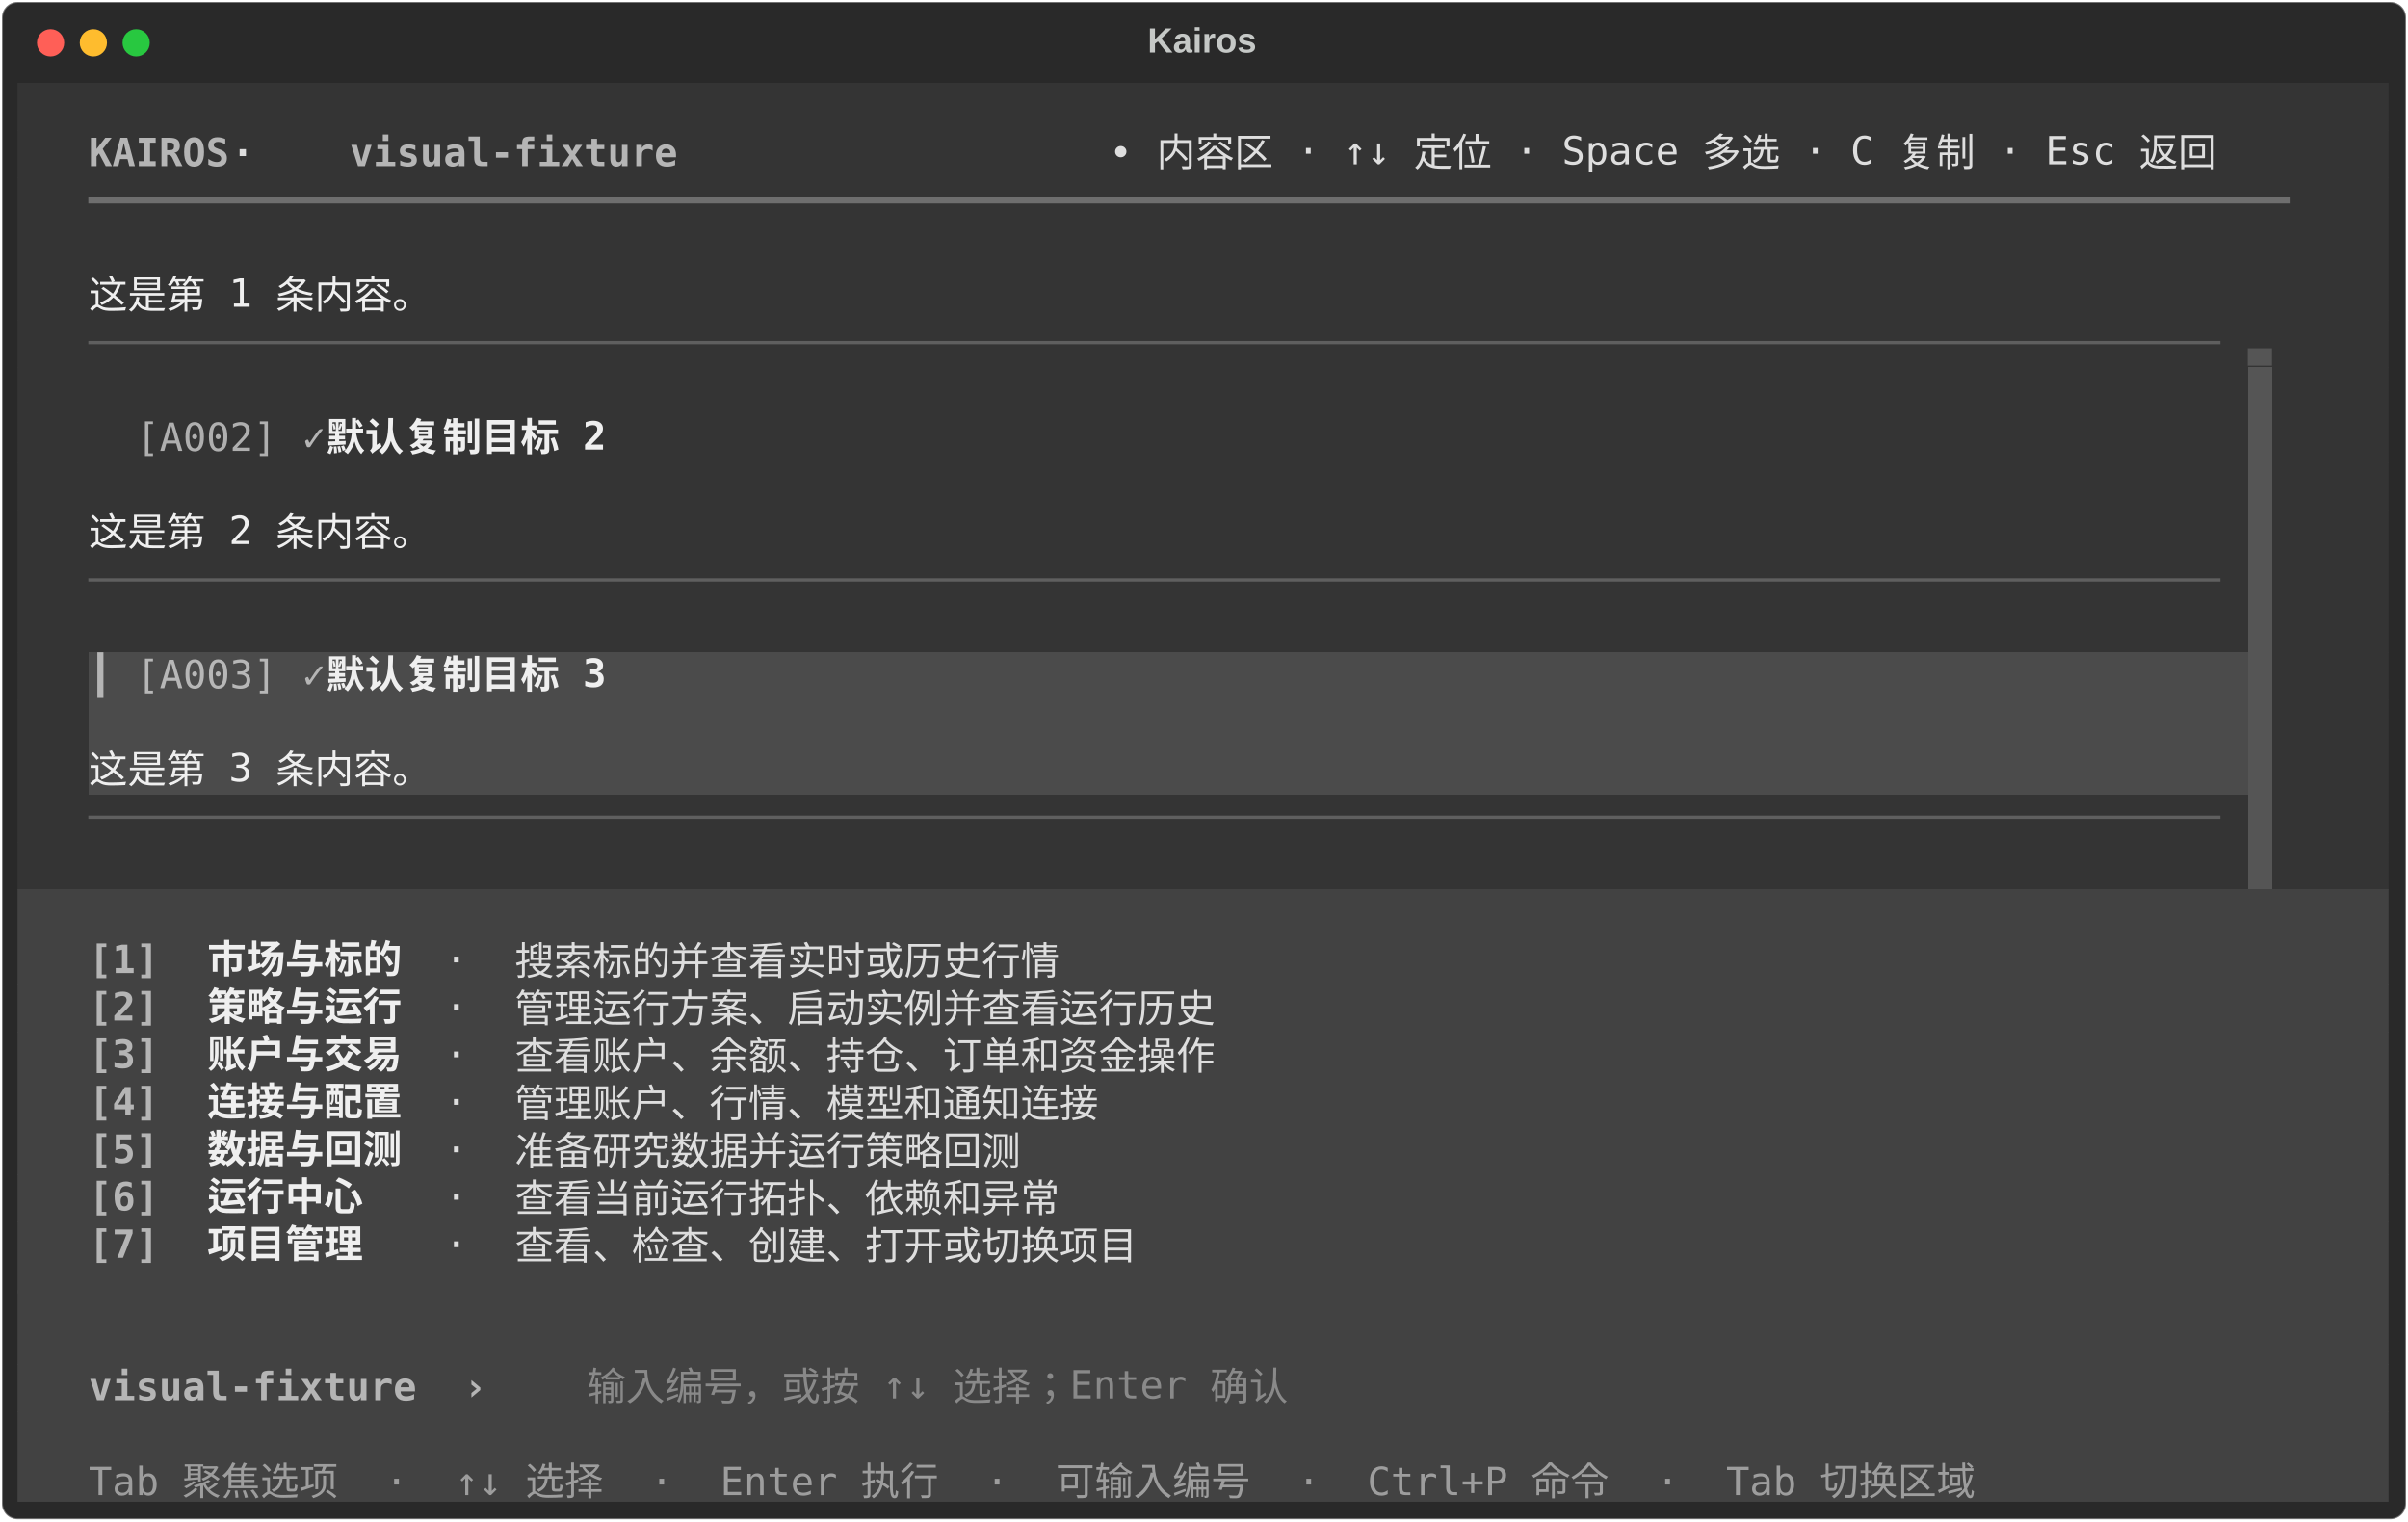
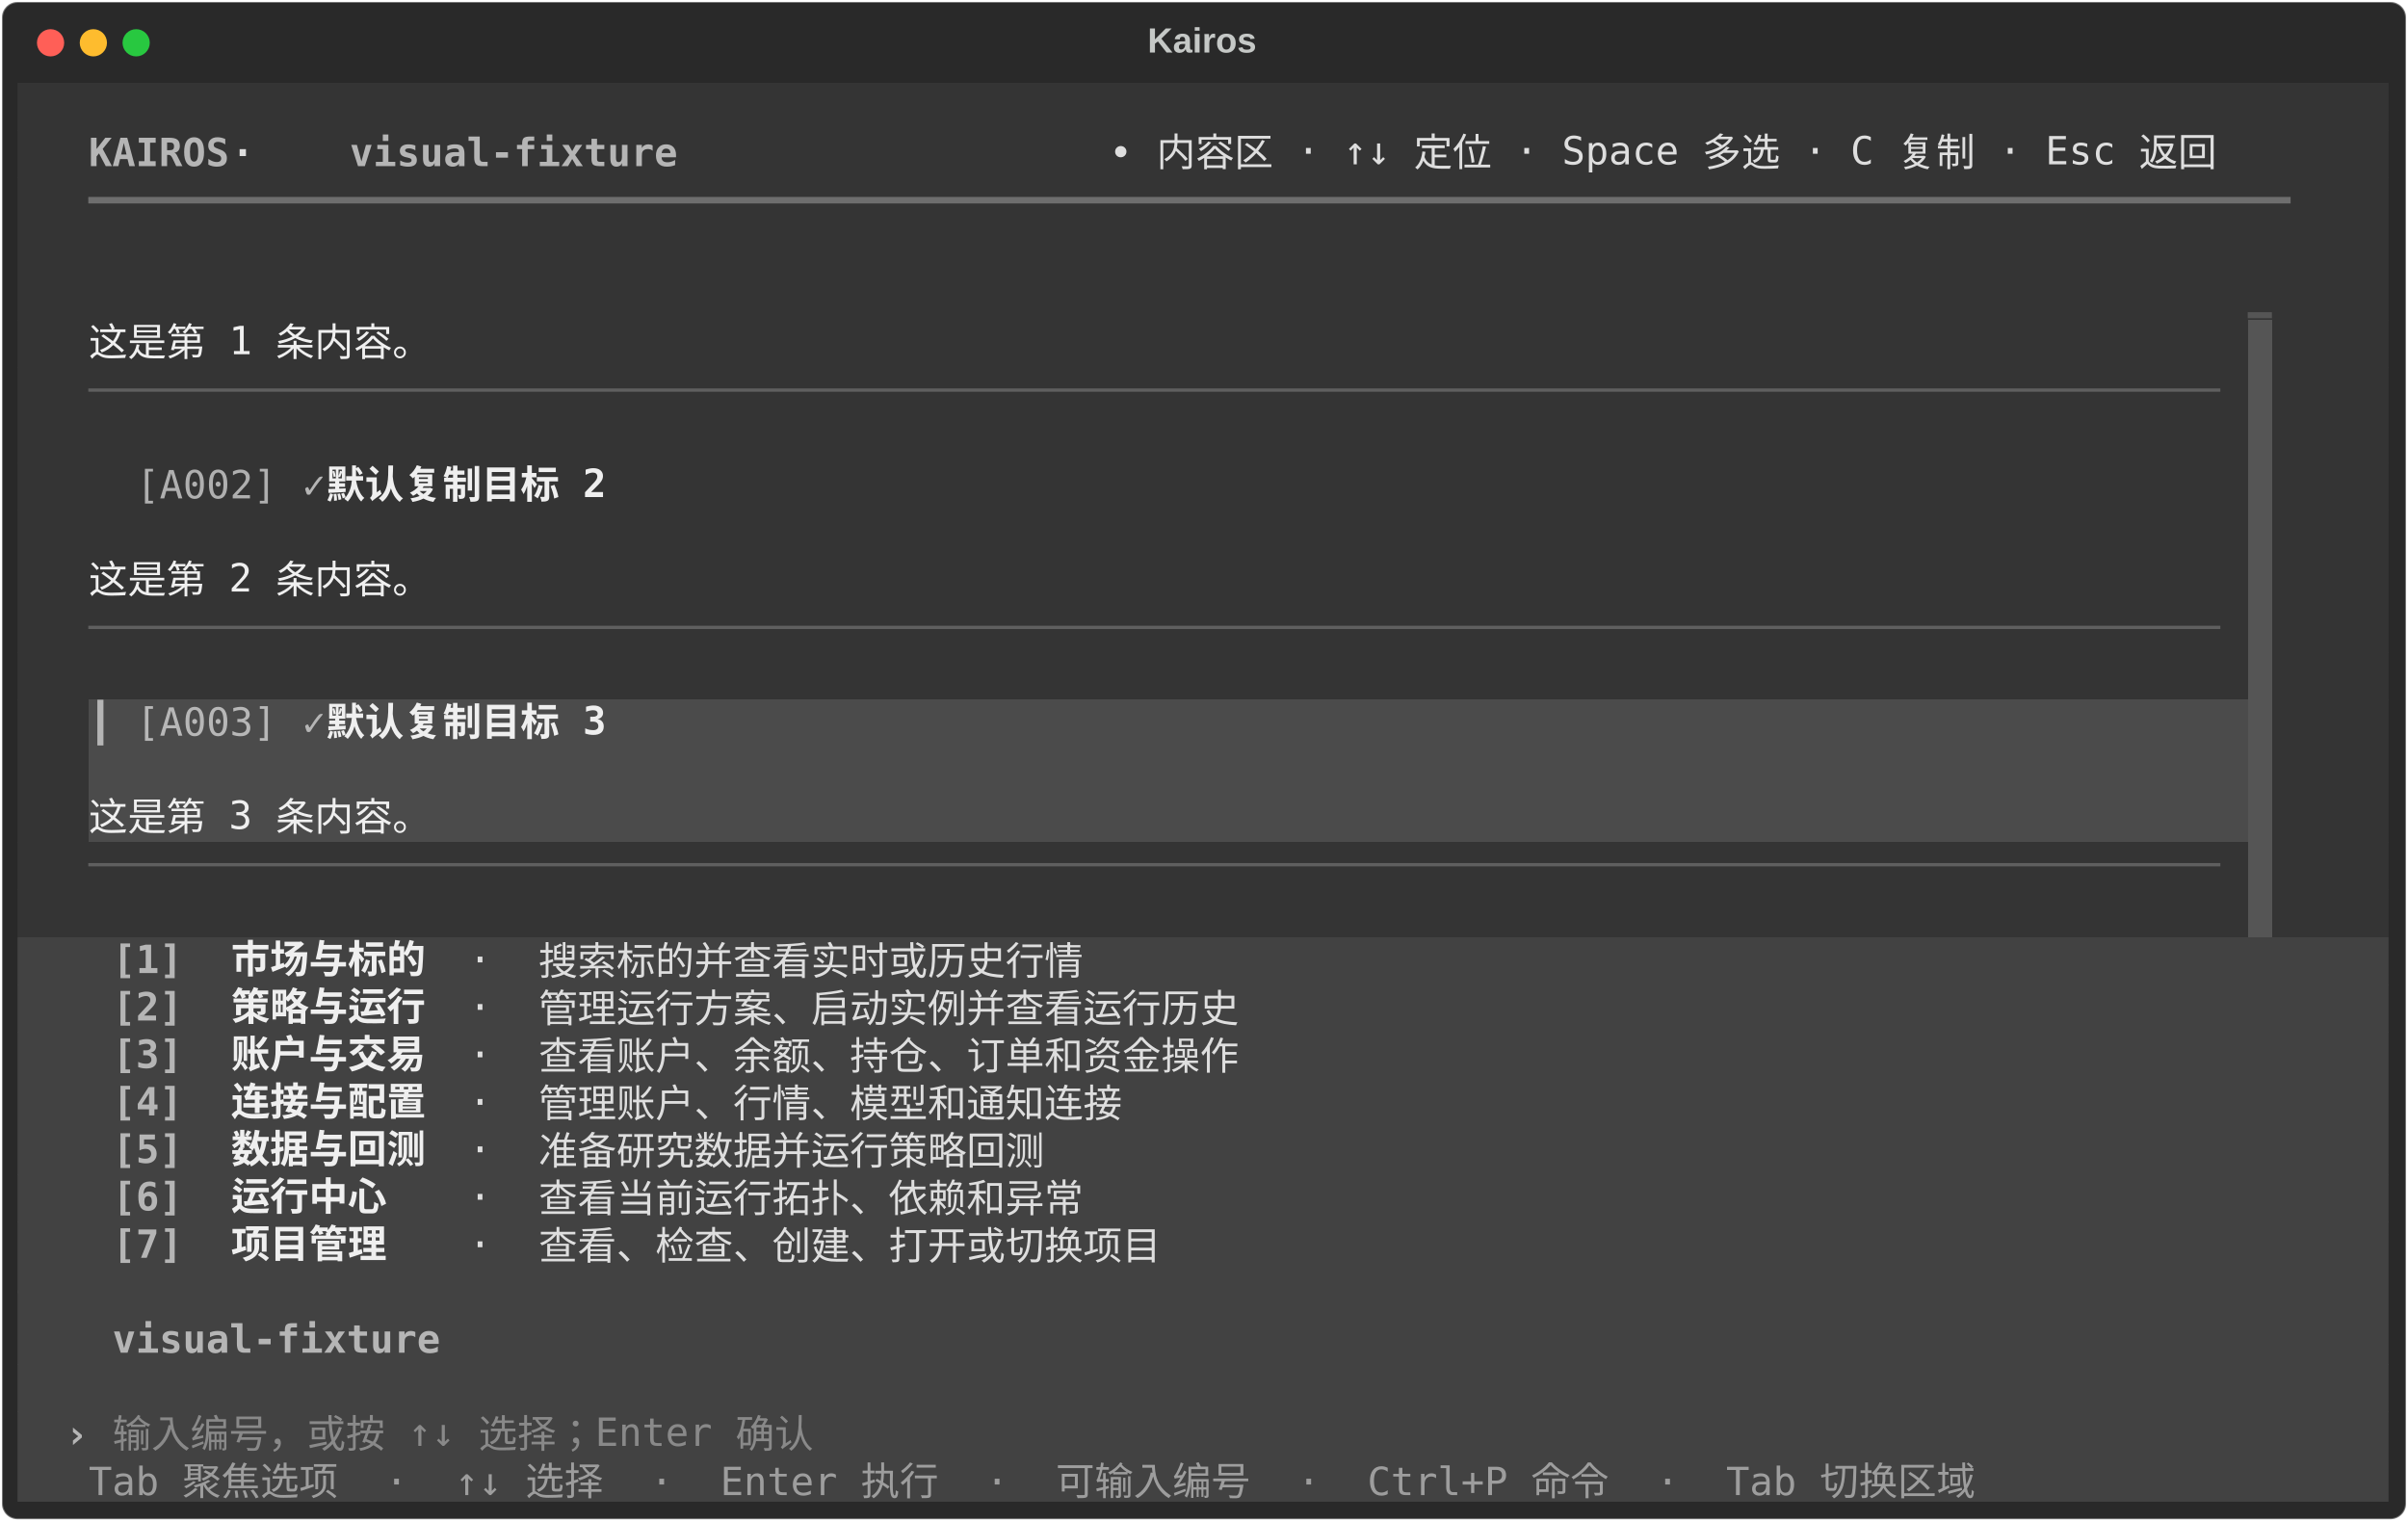
<svg xmlns="http://www.w3.org/2000/svg" class="rich-terminal" viewBox="0 0 1238 782.0">
  <style>

    @font-face {
        font-family: "Fira Code";
        src: local("FiraCode-Regular"),
                url("https://cdnjs.cloudflare.com/ajax/libs/firacode/6.2.0/woff2/FiraCode-Regular.woff2") format("woff2"),
                url("https://cdnjs.cloudflare.com/ajax/libs/firacode/6.2.0/woff/FiraCode-Regular.woff") format("woff");
        font-style: normal;
        font-weight: 400;
    }
    @font-face {
        font-family: "Fira Code";
        src: local("FiraCode-Bold"),
                url("https://cdnjs.cloudflare.com/ajax/libs/firacode/6.2.0/woff2/FiraCode-Bold.woff2") format("woff2"),
                url("https://cdnjs.cloudflare.com/ajax/libs/firacode/6.2.0/woff/FiraCode-Bold.woff") format("woff");
        font-style: bold;
        font-weight: 700;
    }

    .terminal-matrix {
        font-family: Fira Code, monospace;
        font-size: 20px;
        line-height: 24.4px;
        font-variant-east-asian: full-width;
    }

    .terminal-title {
        font-size: 18px;
        font-weight: bold;
        font-family: arial;
    }

    .terminal-r1 { fill: #c5c8c6 }
.terminal-r2 { fill: #b5b5b5;font-weight: bold }
.terminal-r3 { fill: #dedede;font-weight: bold }
.terminal-r4 { fill: #dedede }
.terminal-r5 { fill: #6e6e6e }
.terminal-r6 { fill: #efefef }
- .terminal-r7 { fill: #5f5f5f }
- .terminal-r8 { fill: #555555 }
- .terminal-r9 { fill: #343434 }
+ .terminal-r7 { fill: #555555 }
+ .terminal-r8 { fill: #343434 }
+ .terminal-r9 { fill: #5f5f5f }
.terminal-r10 { fill: #b5b5b5 }
.terminal-r11 { fill: #afafaf }
.terminal-r12 { fill: #efefef;font-weight: bold }
.terminal-r13 { fill: #b7b7b7 }
.terminal-r14 { fill: #424242 }
.terminal-r15 { fill: #898989 }
.terminal-r16 { fill: #9d9d9d }
    </style>
  <defs>
    <clipPath id="terminal-clip-terminal">
      <rect x="0" y="0" width="1219.0" height="731.0" />
    </clipPath>
    <clipPath id="terminal-line-0">
      <rect x="0" y="1.5" width="1220" height="24.65" />
    </clipPath>
    <clipPath id="terminal-line-1">
      <rect x="0" y="25.9" width="1220" height="24.65" />
    </clipPath>
    <clipPath id="terminal-line-2">
      <rect x="0" y="50.3" width="1220" height="24.65" />
    </clipPath>
    <clipPath id="terminal-line-3">
      <rect x="0" y="74.7" width="1220" height="24.65" />
    </clipPath>
    <clipPath id="terminal-line-4">
      <rect x="0" y="99.1" width="1220" height="24.65" />
    </clipPath>
    <clipPath id="terminal-line-5">
      <rect x="0" y="123.5" width="1220" height="24.65" />
    </clipPath>
    <clipPath id="terminal-line-6">
      <rect x="0" y="147.9" width="1220" height="24.65" />
    </clipPath>
    <clipPath id="terminal-line-7">
      <rect x="0" y="172.3" width="1220" height="24.65" />
    </clipPath>
    <clipPath id="terminal-line-8">
      <rect x="0" y="196.7" width="1220" height="24.65" />
    </clipPath>
    <clipPath id="terminal-line-9">
      <rect x="0" y="221.1" width="1220" height="24.65" />
    </clipPath>
    <clipPath id="terminal-line-10">
      <rect x="0" y="245.5" width="1220" height="24.65" />
    </clipPath>
    <clipPath id="terminal-line-11">
      <rect x="0" y="269.9" width="1220" height="24.65" />
    </clipPath>
    <clipPath id="terminal-line-12">
      <rect x="0" y="294.3" width="1220" height="24.65" />
    </clipPath>
    <clipPath id="terminal-line-13">
      <rect x="0" y="318.7" width="1220" height="24.65" />
    </clipPath>
    <clipPath id="terminal-line-14">
      <rect x="0" y="343.1" width="1220" height="24.65" />
    </clipPath>
    <clipPath id="terminal-line-15">
      <rect x="0" y="367.5" width="1220" height="24.65" />
    </clipPath>
    <clipPath id="terminal-line-16">
      <rect x="0" y="391.9" width="1220" height="24.65" />
    </clipPath>
    <clipPath id="terminal-line-17">
      <rect x="0" y="416.3" width="1220" height="24.65" />
    </clipPath>
    <clipPath id="terminal-line-18">
      <rect x="0" y="440.7" width="1220" height="24.65" />
    </clipPath>
    <clipPath id="terminal-line-19">
      <rect x="0" y="465.1" width="1220" height="24.65" />
    </clipPath>
    <clipPath id="terminal-line-20">
      <rect x="0" y="489.5" width="1220" height="24.65" />
    </clipPath>
    <clipPath id="terminal-line-21">
      <rect x="0" y="513.9" width="1220" height="24.65" />
    </clipPath>
    <clipPath id="terminal-line-22">
      <rect x="0" y="538.3" width="1220" height="24.65" />
    </clipPath>
    <clipPath id="terminal-line-23">
      <rect x="0" y="562.7" width="1220" height="24.65" />
    </clipPath>
    <clipPath id="terminal-line-24">
      <rect x="0" y="587.1" width="1220" height="24.65" />
    </clipPath>
    <clipPath id="terminal-line-25">
      <rect x="0" y="611.5" width="1220" height="24.65" />
    </clipPath>
    <clipPath id="terminal-line-26">
      <rect x="0" y="635.9" width="1220" height="24.65" />
    </clipPath>
    <clipPath id="terminal-line-27">
      <rect x="0" y="660.3" width="1220" height="24.65" />
    </clipPath>
    <clipPath id="terminal-line-28">
      <rect x="0" y="684.7" width="1220" height="24.65" />
    </clipPath>
  </defs>
  <rect fill="#292929" stroke="rgba(255,255,255,0.35)" stroke-width="1" x="1" y="1" width="1236" height="780" rx="8" />
  <text class="terminal-title" fill="#c5c8c6" text-anchor="middle" x="618" y="27">Kairos</text>
  <g transform="translate(26,22)">
    <circle cx="0" cy="0" r="7" fill="#ff5f57" />
    <circle cx="22" cy="0" r="7" fill="#febc2e" />
    <circle cx="44" cy="0" r="7" fill="#28c840" />
  </g>
  <g transform="translate(9, 41)" clip-path="url(#terminal-clip-terminal)">
    <rect fill="#343434" x="0" y="1.5" width="1220" height="24.65" shape-rendering="crispEdges" />
    <rect fill="#343434" x="0" y="25.9" width="36.6" height="24.65" shape-rendering="crispEdges" />
    <rect fill="#343434" x="36.6" y="25.9" width="73.2" height="24.65" shape-rendering="crispEdges" />
    <rect fill="#343434" x="109.8" y="25.9" width="61" height="24.65" shape-rendering="crispEdges" />
    <rect fill="#343434" x="170.8" y="25.9" width="170.8" height="24.65" shape-rendering="crispEdges" />
    <rect fill="#343434" x="341.6" y="25.9" width="219.6" height="24.65" shape-rendering="crispEdges" />
    <rect fill="#343434" x="561.2" y="25.9" width="12.2" height="24.65" shape-rendering="crispEdges" />
    <rect fill="#343434" x="573.4" y="25.9" width="12.2" height="24.65" shape-rendering="crispEdges" />
    <rect fill="#343434" x="585.6" y="25.9" width="597.8" height="24.65" shape-rendering="crispEdges" />
    <rect fill="#343434" x="1183.4" y="25.9" width="36.6" height="24.65" shape-rendering="crispEdges" />
    <rect fill="#343434" x="0" y="50.3" width="36.6" height="24.65" shape-rendering="crispEdges" />
    <rect fill="#343434" x="36.6" y="50.3" width="1146.8" height="24.65" shape-rendering="crispEdges" />
    <rect fill="#343434" x="1183.4" y="50.3" width="36.6" height="24.65" shape-rendering="crispEdges" />
    <rect fill="#343434" x="0" y="74.7" width="1220" height="24.65" shape-rendering="crispEdges" />
    <rect fill="#343434" x="0" y="99.1" width="36.6" height="24.65" shape-rendering="crispEdges" />
    <rect fill="#343434" x="36.6" y="99.1" width="1110.2" height="24.65" shape-rendering="crispEdges" />
    <rect fill="#343434" x="1146.8" y="99.1" width="12.2" height="24.65" shape-rendering="crispEdges" />
    <rect fill="#343434" x="1159" y="99.1" width="61" height="24.65" shape-rendering="crispEdges" />
    <rect fill="#343434" x="0" y="123.5" width="36.6" height="24.65" shape-rendering="crispEdges" />
    <rect fill="#343434" x="36.6" y="123.5" width="1110.2" height="24.65" shape-rendering="crispEdges" />
-     <rect fill="#343434" x="1146.8" y="123.5" width="12.2" height="24.65" shape-rendering="crispEdges" />
+     <rect fill="#555555" x="1146.8" y="123.5" width="12.2" height="24.65" shape-rendering="crispEdges" />
    <rect fill="#343434" x="1159" y="123.5" width="61" height="24.65" shape-rendering="crispEdges" />
    <rect fill="#343434" x="0" y="147.9" width="36.6" height="24.65" shape-rendering="crispEdges" />
    <rect fill="#343434" x="36.6" y="147.9" width="1110.2" height="24.65" shape-rendering="crispEdges" />
    <rect fill="#555555" x="1146.8" y="147.9" width="12.2" height="24.65" shape-rendering="crispEdges" />
    <rect fill="#343434" x="1159" y="147.9" width="61" height="24.65" shape-rendering="crispEdges" />
    <rect fill="#343434" x="0" y="172.3" width="36.6" height="24.65" shape-rendering="crispEdges" />
-     <rect fill="#343434" x="36.6" y="172.3" width="12.2" height="24.65" shape-rendering="crispEdges" />
-     <rect fill="#343434" x="48.8" y="172.3" width="12.2" height="24.65" shape-rendering="crispEdges" />
-     <rect fill="#343434" x="61" y="172.3" width="85.4" height="24.65" shape-rendering="crispEdges" />
-     <rect fill="#343434" x="146.4" y="172.3" width="12.2" height="24.65" shape-rendering="crispEdges" />
-     <rect fill="#343434" x="158.6" y="172.3" width="183" height="24.65" shape-rendering="crispEdges" />
-     <rect fill="#343434" x="341.6" y="172.3" width="805.2" height="24.65" shape-rendering="crispEdges" />
+     <rect fill="#343434" x="36.6" y="172.3" width="1110.2" height="24.65" shape-rendering="crispEdges" />
    <rect fill="#555555" x="1146.8" y="172.3" width="12.2" height="24.65" shape-rendering="crispEdges" />
    <rect fill="#343434" x="1159" y="172.3" width="61" height="24.65" shape-rendering="crispEdges" />
    <rect fill="#343434" x="0" y="196.7" width="36.6" height="24.65" shape-rendering="crispEdges" />
-     <rect fill="#343434" x="36.6" y="196.7" width="1110.2" height="24.65" shape-rendering="crispEdges" />
+     <rect fill="#343434" x="36.6" y="196.7" width="12.2" height="24.65" shape-rendering="crispEdges" />
+     <rect fill="#343434" x="48.8" y="196.7" width="12.2" height="24.65" shape-rendering="crispEdges" />
+     <rect fill="#343434" x="61" y="196.7" width="85.4" height="24.65" shape-rendering="crispEdges" />
+     <rect fill="#343434" x="146.4" y="196.7" width="12.2" height="24.65" shape-rendering="crispEdges" />
+     <rect fill="#343434" x="158.6" y="196.7" width="183" height="24.65" shape-rendering="crispEdges" />
+     <rect fill="#343434" x="341.6" y="196.7" width="805.2" height="24.65" shape-rendering="crispEdges" />
    <rect fill="#555555" x="1146.8" y="196.7" width="12.2" height="24.65" shape-rendering="crispEdges" />
    <rect fill="#343434" x="1159" y="196.7" width="61" height="24.65" shape-rendering="crispEdges" />
    <rect fill="#343434" x="0" y="221.1" width="36.6" height="24.65" shape-rendering="crispEdges" />
    <rect fill="#343434" x="36.6" y="221.1" width="1110.2" height="24.65" shape-rendering="crispEdges" />
    <rect fill="#555555" x="1146.8" y="221.1" width="12.2" height="24.65" shape-rendering="crispEdges" />
    <rect fill="#343434" x="1159" y="221.1" width="61" height="24.65" shape-rendering="crispEdges" />
    <rect fill="#343434" x="0" y="245.5" width="36.6" height="24.65" shape-rendering="crispEdges" />
    <rect fill="#343434" x="36.6" y="245.5" width="1110.2" height="24.65" shape-rendering="crispEdges" />
    <rect fill="#555555" x="1146.8" y="245.5" width="12.2" height="24.65" shape-rendering="crispEdges" />
    <rect fill="#343434" x="1159" y="245.5" width="61" height="24.65" shape-rendering="crispEdges" />
    <rect fill="#343434" x="0" y="269.9" width="36.6" height="24.65" shape-rendering="crispEdges" />
    <rect fill="#343434" x="36.6" y="269.9" width="1110.2" height="24.65" shape-rendering="crispEdges" />
    <rect fill="#555555" x="1146.8" y="269.9" width="12.2" height="24.65" shape-rendering="crispEdges" />
    <rect fill="#343434" x="1159" y="269.9" width="61" height="24.65" shape-rendering="crispEdges" />
    <rect fill="#343434" x="0" y="294.3" width="36.6" height="24.65" shape-rendering="crispEdges" />
-     <rect fill="#4b4b4b" x="36.6" y="294.3" width="12.2" height="24.65" shape-rendering="crispEdges" />
-     <rect fill="#4b4b4b" x="48.8" y="294.3" width="12.2" height="24.65" shape-rendering="crispEdges" />
-     <rect fill="#4b4b4b" x="61" y="294.3" width="85.4" height="24.65" shape-rendering="crispEdges" />
-     <rect fill="#4b4b4b" x="146.4" y="294.3" width="12.2" height="24.65" shape-rendering="crispEdges" />
-     <rect fill="#4b4b4b" x="158.6" y="294.3" width="183" height="24.65" shape-rendering="crispEdges" />
-     <rect fill="#4b4b4b" x="341.6" y="294.3" width="805.2" height="24.65" shape-rendering="crispEdges" />
+     <rect fill="#343434" x="36.6" y="294.3" width="1110.2" height="24.65" shape-rendering="crispEdges" />
    <rect fill="#555555" x="1146.8" y="294.3" width="12.2" height="24.65" shape-rendering="crispEdges" />
    <rect fill="#343434" x="1159" y="294.3" width="61" height="24.65" shape-rendering="crispEdges" />
    <rect fill="#343434" x="0" y="318.7" width="36.6" height="24.65" shape-rendering="crispEdges" />
-     <rect fill="#4b4b4b" x="36.6" y="318.7" width="1110.2" height="24.65" shape-rendering="crispEdges" />
+     <rect fill="#4b4b4b" x="36.6" y="318.7" width="12.2" height="24.65" shape-rendering="crispEdges" />
+     <rect fill="#4b4b4b" x="48.8" y="318.7" width="12.2" height="24.65" shape-rendering="crispEdges" />
+     <rect fill="#4b4b4b" x="61" y="318.7" width="85.4" height="24.65" shape-rendering="crispEdges" />
+     <rect fill="#4b4b4b" x="146.4" y="318.7" width="12.2" height="24.65" shape-rendering="crispEdges" />
+     <rect fill="#4b4b4b" x="158.6" y="318.7" width="183" height="24.65" shape-rendering="crispEdges" />
+     <rect fill="#4b4b4b" x="341.6" y="318.7" width="805.2" height="24.65" shape-rendering="crispEdges" />
    <rect fill="#555555" x="1146.8" y="318.7" width="12.2" height="24.65" shape-rendering="crispEdges" />
    <rect fill="#343434" x="1159" y="318.7" width="61" height="24.65" shape-rendering="crispEdges" />
    <rect fill="#343434" x="0" y="343.1" width="36.6" height="24.65" shape-rendering="crispEdges" />
    <rect fill="#4b4b4b" x="36.6" y="343.1" width="1110.2" height="24.65" shape-rendering="crispEdges" />
    <rect fill="#555555" x="1146.8" y="343.1" width="12.2" height="24.65" shape-rendering="crispEdges" />
    <rect fill="#343434" x="1159" y="343.1" width="61" height="24.65" shape-rendering="crispEdges" />
    <rect fill="#343434" x="0" y="367.5" width="36.6" height="24.65" shape-rendering="crispEdges" />
-     <rect fill="#343434" x="36.6" y="367.5" width="1110.2" height="24.65" shape-rendering="crispEdges" />
+     <rect fill="#4b4b4b" x="36.6" y="367.5" width="1110.2" height="24.65" shape-rendering="crispEdges" />
    <rect fill="#555555" x="1146.8" y="367.5" width="12.2" height="24.65" shape-rendering="crispEdges" />
    <rect fill="#343434" x="1159" y="367.5" width="61" height="24.65" shape-rendering="crispEdges" />
    <rect fill="#343434" x="0" y="391.9" width="36.6" height="24.65" shape-rendering="crispEdges" />
    <rect fill="#343434" x="36.6" y="391.9" width="1110.2" height="24.65" shape-rendering="crispEdges" />
    <rect fill="#555555" x="1146.8" y="391.9" width="12.2" height="24.65" shape-rendering="crispEdges" />
    <rect fill="#343434" x="1159" y="391.9" width="61" height="24.65" shape-rendering="crispEdges" />
-     <rect fill="#424242" x="0" y="416.3" width="1220" height="24.65" shape-rendering="crispEdges" />
-     <rect fill="#424242" x="0" y="440.7" width="24.4" height="24.65" shape-rendering="crispEdges" />
-     <rect fill="#424242" x="24.4" y="440.7" width="12.2" height="24.65" shape-rendering="crispEdges" />
-     <rect fill="#424242" x="36.6" y="440.7" width="61" height="24.65" shape-rendering="crispEdges" />
-     <rect fill="#424242" x="97.6" y="440.7" width="122" height="24.65" shape-rendering="crispEdges" />
-     <rect fill="#424242" x="219.6" y="440.7" width="402.6" height="24.65" shape-rendering="crispEdges" />
-     <rect fill="#424242" x="622.2" y="440.7" width="573.4" height="24.65" shape-rendering="crispEdges" />
+     <rect fill="#343434" x="0" y="416.3" width="36.6" height="24.65" shape-rendering="crispEdges" />
+     <rect fill="#343434" x="36.6" y="416.3" width="1110.2" height="24.65" shape-rendering="crispEdges" />
+     <rect fill="#555555" x="1146.8" y="416.3" width="12.2" height="24.65" shape-rendering="crispEdges" />
+     <rect fill="#343434" x="1159" y="416.3" width="61" height="24.65" shape-rendering="crispEdges" />
+     <rect fill="#424242" x="0" y="440.7" width="36.6" height="24.65" shape-rendering="crispEdges" />
+     <rect fill="#424242" x="36.6" y="440.7" width="12.2" height="24.65" shape-rendering="crispEdges" />
+     <rect fill="#424242" x="48.8" y="440.7" width="61" height="24.65" shape-rendering="crispEdges" />
+     <rect fill="#424242" x="109.8" y="440.7" width="122" height="24.65" shape-rendering="crispEdges" />
+     <rect fill="#424242" x="231.8" y="440.7" width="402.6" height="24.65" shape-rendering="crispEdges" />
+     <rect fill="#424242" x="634.4" y="440.7" width="561.2" height="24.65" shape-rendering="crispEdges" />
    <rect fill="#424242" x="1195.6" y="440.7" width="24.4" height="24.65" shape-rendering="crispEdges" />
-     <rect fill="#424242" x="0" y="465.1" width="24.4" height="24.65" shape-rendering="crispEdges" />
-     <rect fill="#424242" x="24.4" y="465.1" width="12.2" height="24.65" shape-rendering="crispEdges" />
-     <rect fill="#424242" x="36.6" y="465.1" width="61" height="24.65" shape-rendering="crispEdges" />
-     <rect fill="#424242" x="97.6" y="465.1" width="122" height="24.65" shape-rendering="crispEdges" />
-     <rect fill="#424242" x="219.6" y="465.1" width="500.2" height="24.65" shape-rendering="crispEdges" />
-     <rect fill="#424242" x="719.8" y="465.1" width="475.8" height="24.65" shape-rendering="crispEdges" />
+     <rect fill="#424242" x="0" y="465.1" width="36.6" height="24.65" shape-rendering="crispEdges" />
+     <rect fill="#424242" x="36.6" y="465.1" width="12.2" height="24.65" shape-rendering="crispEdges" />
+     <rect fill="#424242" x="48.8" y="465.1" width="61" height="24.65" shape-rendering="crispEdges" />
+     <rect fill="#424242" x="109.8" y="465.1" width="122" height="24.65" shape-rendering="crispEdges" />
+     <rect fill="#424242" x="231.8" y="465.1" width="500.2" height="24.65" shape-rendering="crispEdges" />
+     <rect fill="#424242" x="732" y="465.1" width="463.6" height="24.65" shape-rendering="crispEdges" />
    <rect fill="#424242" x="1195.6" y="465.1" width="24.4" height="24.65" shape-rendering="crispEdges" />
-     <rect fill="#424242" x="0" y="489.5" width="24.4" height="24.65" shape-rendering="crispEdges" />
-     <rect fill="#424242" x="24.4" y="489.5" width="12.2" height="24.65" shape-rendering="crispEdges" />
-     <rect fill="#424242" x="36.6" y="489.5" width="61" height="24.65" shape-rendering="crispEdges" />
-     <rect fill="#424242" x="97.6" y="489.5" width="122" height="24.65" shape-rendering="crispEdges" />
-     <rect fill="#424242" x="219.6" y="489.5" width="500.2" height="24.65" shape-rendering="crispEdges" />
-     <rect fill="#424242" x="719.8" y="489.5" width="475.8" height="24.65" shape-rendering="crispEdges" />
+     <rect fill="#424242" x="0" y="489.5" width="36.6" height="24.65" shape-rendering="crispEdges" />
+     <rect fill="#424242" x="36.6" y="489.5" width="12.2" height="24.65" shape-rendering="crispEdges" />
+     <rect fill="#424242" x="48.8" y="489.5" width="61" height="24.65" shape-rendering="crispEdges" />
+     <rect fill="#424242" x="109.8" y="489.5" width="122" height="24.65" shape-rendering="crispEdges" />
+     <rect fill="#424242" x="231.8" y="489.5" width="500.2" height="24.65" shape-rendering="crispEdges" />
+     <rect fill="#424242" x="732" y="489.5" width="463.6" height="24.65" shape-rendering="crispEdges" />
    <rect fill="#424242" x="1195.6" y="489.5" width="24.4" height="24.65" shape-rendering="crispEdges" />
-     <rect fill="#424242" x="0" y="513.9" width="24.4" height="24.65" shape-rendering="crispEdges" />
-     <rect fill="#424242" x="24.4" y="513.9" width="12.2" height="24.65" shape-rendering="crispEdges" />
-     <rect fill="#424242" x="36.6" y="513.9" width="61" height="24.65" shape-rendering="crispEdges" />
-     <rect fill="#424242" x="97.6" y="513.9" width="122" height="24.65" shape-rendering="crispEdges" />
-     <rect fill="#424242" x="219.6" y="513.9" width="427" height="24.65" shape-rendering="crispEdges" />
-     <rect fill="#424242" x="646.6" y="513.9" width="549" height="24.65" shape-rendering="crispEdges" />
+     <rect fill="#424242" x="0" y="513.9" width="36.6" height="24.65" shape-rendering="crispEdges" />
+     <rect fill="#424242" x="36.6" y="513.9" width="12.2" height="24.65" shape-rendering="crispEdges" />
+     <rect fill="#424242" x="48.8" y="513.9" width="61" height="24.65" shape-rendering="crispEdges" />
+     <rect fill="#424242" x="109.8" y="513.9" width="122" height="24.65" shape-rendering="crispEdges" />
+     <rect fill="#424242" x="231.8" y="513.9" width="427" height="24.65" shape-rendering="crispEdges" />
+     <rect fill="#424242" x="658.8" y="513.9" width="536.8" height="24.65" shape-rendering="crispEdges" />
    <rect fill="#424242" x="1195.6" y="513.9" width="24.4" height="24.65" shape-rendering="crispEdges" />
-     <rect fill="#424242" x="0" y="538.3" width="24.4" height="24.65" shape-rendering="crispEdges" />
-     <rect fill="#424242" x="24.4" y="538.3" width="12.2" height="24.65" shape-rendering="crispEdges" />
-     <rect fill="#424242" x="36.6" y="538.3" width="61" height="24.65" shape-rendering="crispEdges" />
-     <rect fill="#424242" x="97.6" y="538.3" width="122" height="24.65" shape-rendering="crispEdges" />
-     <rect fill="#424242" x="219.6" y="538.3" width="378.2" height="24.65" shape-rendering="crispEdges" />
-     <rect fill="#424242" x="597.8" y="538.3" width="597.8" height="24.65" shape-rendering="crispEdges" />
+     <rect fill="#424242" x="0" y="538.3" width="36.6" height="24.65" shape-rendering="crispEdges" />
+     <rect fill="#424242" x="36.6" y="538.3" width="12.2" height="24.65" shape-rendering="crispEdges" />
+     <rect fill="#424242" x="48.8" y="538.3" width="61" height="24.65" shape-rendering="crispEdges" />
+     <rect fill="#424242" x="109.8" y="538.3" width="122" height="24.65" shape-rendering="crispEdges" />
+     <rect fill="#424242" x="231.8" y="538.3" width="378.2" height="24.65" shape-rendering="crispEdges" />
+     <rect fill="#424242" x="610" y="538.3" width="585.6" height="24.65" shape-rendering="crispEdges" />
    <rect fill="#424242" x="1195.6" y="538.3" width="24.4" height="24.65" shape-rendering="crispEdges" />
-     <rect fill="#424242" x="0" y="562.7" width="24.4" height="24.65" shape-rendering="crispEdges" />
-     <rect fill="#424242" x="24.4" y="562.7" width="12.2" height="24.65" shape-rendering="crispEdges" />
-     <rect fill="#424242" x="36.6" y="562.7" width="61" height="24.65" shape-rendering="crispEdges" />
-     <rect fill="#424242" x="97.6" y="562.7" width="97.6" height="24.65" shape-rendering="crispEdges" />
-     <rect fill="#424242" x="195.2" y="562.7" width="24.4" height="24.65" shape-rendering="crispEdges" />
-     <rect fill="#424242" x="219.6" y="562.7" width="402.6" height="24.65" shape-rendering="crispEdges" />
-     <rect fill="#424242" x="622.2" y="562.7" width="573.4" height="24.65" shape-rendering="crispEdges" />
+     <rect fill="#424242" x="0" y="562.7" width="36.6" height="24.65" shape-rendering="crispEdges" />
+     <rect fill="#424242" x="36.6" y="562.7" width="12.2" height="24.65" shape-rendering="crispEdges" />
+     <rect fill="#424242" x="48.8" y="562.7" width="61" height="24.65" shape-rendering="crispEdges" />
+     <rect fill="#424242" x="109.8" y="562.7" width="97.6" height="24.65" shape-rendering="crispEdges" />
+     <rect fill="#424242" x="207.4" y="562.7" width="24.4" height="24.65" shape-rendering="crispEdges" />
+     <rect fill="#424242" x="231.8" y="562.7" width="402.6" height="24.65" shape-rendering="crispEdges" />
+     <rect fill="#424242" x="634.4" y="562.7" width="561.2" height="24.65" shape-rendering="crispEdges" />
    <rect fill="#424242" x="1195.6" y="562.7" width="24.4" height="24.65" shape-rendering="crispEdges" />
-     <rect fill="#424242" x="0" y="587.1" width="24.4" height="24.65" shape-rendering="crispEdges" />
-     <rect fill="#424242" x="24.4" y="587.1" width="12.2" height="24.65" shape-rendering="crispEdges" />
-     <rect fill="#424242" x="36.6" y="587.1" width="61" height="24.65" shape-rendering="crispEdges" />
-     <rect fill="#424242" x="97.6" y="587.1" width="97.6" height="24.65" shape-rendering="crispEdges" />
-     <rect fill="#424242" x="195.2" y="587.1" width="24.4" height="24.65" shape-rendering="crispEdges" />
-     <rect fill="#424242" x="219.6" y="587.1" width="451.4" height="24.65" shape-rendering="crispEdges" />
-     <rect fill="#424242" x="671" y="587.1" width="524.6" height="24.65" shape-rendering="crispEdges" />
+     <rect fill="#424242" x="0" y="587.1" width="36.6" height="24.65" shape-rendering="crispEdges" />
+     <rect fill="#424242" x="36.6" y="587.1" width="12.2" height="24.65" shape-rendering="crispEdges" />
+     <rect fill="#424242" x="48.8" y="587.1" width="61" height="24.65" shape-rendering="crispEdges" />
+     <rect fill="#424242" x="109.8" y="587.1" width="97.6" height="24.65" shape-rendering="crispEdges" />
+     <rect fill="#424242" x="207.4" y="587.1" width="24.4" height="24.65" shape-rendering="crispEdges" />
+     <rect fill="#424242" x="231.8" y="587.1" width="451.4" height="24.65" shape-rendering="crispEdges" />
+     <rect fill="#424242" x="683.2" y="587.1" width="512.4" height="24.65" shape-rendering="crispEdges" />
    <rect fill="#424242" x="1195.6" y="587.1" width="24.4" height="24.65" shape-rendering="crispEdges" />
    <rect fill="#424242" x="0" y="611.5" width="1220" height="24.65" shape-rendering="crispEdges" />
-     <rect fill="#424242" x="0" y="635.9" width="36.6" height="24.65" shape-rendering="crispEdges" />
-     <rect fill="#424242" x="36.6" y="635.9" width="207.4" height="24.65" shape-rendering="crispEdges" />
-     <rect fill="#424242" x="244" y="635.9" width="976" height="24.65" shape-rendering="crispEdges" />
-     <rect fill="#424242" x="0" y="660.3" width="36.6" height="24.65" shape-rendering="crispEdges" />
-     <rect fill="#424242" x="36.6" y="660.3" width="207.4" height="24.65" shape-rendering="crispEdges" />
-     <rect fill="#424242" x="244" y="660.3" width="48.8" height="24.65" shape-rendering="crispEdges" />
-     <rect fill="#424242" x="292.8" y="660.3" width="414.8" height="24.65" shape-rendering="crispEdges" />
-     <rect fill="#424242" x="707.6" y="660.3" width="475.8" height="24.65" shape-rendering="crispEdges" />
-     <rect fill="#424242" x="1183.4" y="660.3" width="36.6" height="24.65" shape-rendering="crispEdges" />
-     <rect fill="#424242" x="0" y="684.7" width="36.6" height="24.65" shape-rendering="crispEdges" />
-     <rect fill="#424242" x="36.6" y="684.7" width="207.4" height="24.65" shape-rendering="crispEdges" />
-     <rect fill="#424242" x="244" y="684.7" width="976" height="24.65" shape-rendering="crispEdges" />
+     <rect fill="#424242" x="0" y="635.9" width="24.4" height="24.65" shape-rendering="crispEdges" />
+     <rect fill="#424242" x="24.4" y="635.9" width="0" height="24.65" shape-rendering="crispEdges" />
+     <rect fill="#424242" x="24.4" y="635.9" width="24.4" height="24.65" shape-rendering="crispEdges" />
+     <rect fill="#424242" x="48.8" y="635.9" width="170.8" height="24.65" shape-rendering="crispEdges" />
+     <rect fill="#424242" x="219.6" y="635.9" width="1000.4" height="24.65" shape-rendering="crispEdges" />
+     <rect fill="#424242" x="0" y="660.3" width="1220" height="24.65" shape-rendering="crispEdges" />
+     <rect fill="#424242" x="0" y="684.7" width="24.4" height="24.65" shape-rendering="crispEdges" />
+     <rect fill="#424242" x="24.4" y="684.7" width="12.2" height="24.65" shape-rendering="crispEdges" />
+     <rect fill="#424242" x="36.6" y="684.7" width="12.2" height="24.65" shape-rendering="crispEdges" />
+     <rect fill="#424242" x="48.8" y="684.7" width="414.8" height="24.65" shape-rendering="crispEdges" />
+     <rect fill="#424242" x="463.6" y="684.7" width="719.8" height="24.65" shape-rendering="crispEdges" />
+     <rect fill="#424242" x="1183.4" y="684.7" width="36.6" height="24.65" shape-rendering="crispEdges" />
    <rect fill="#424242" x="0" y="709.1" width="36.6" height="24.65" shape-rendering="crispEdges" />
    <rect fill="#424242" x="36.6" y="709.1" width="1061.4" height="24.65" shape-rendering="crispEdges" />
    <rect fill="#424242" x="1098" y="709.1" width="122" height="24.65" shape-rendering="crispEdges" />
    <g class="terminal-matrix">
      <text class="terminal-r1" x="1220" y="20" textLength="12.2" clip-path="url(#terminal-line-0)">
</text>
      <text class="terminal-r2" x="36.6" y="44.4" textLength="73.2" clip-path="url(#terminal-line-1)">KAIROS</text>
      <text class="terminal-r3" x="109.8" y="44.4" textLength="61" clip-path="url(#terminal-line-1)">  ·  </text>
      <text class="terminal-r2" x="170.8" y="44.4" textLength="170.8" clip-path="url(#terminal-line-1)">visual-fixture</text>
      <text class="terminal-r4" x="561.2" y="44.4" textLength="12.2" clip-path="url(#terminal-line-1)">•</text>
      <text class="terminal-r4" x="585.6" y="44.4" textLength="463.6" clip-path="url(#terminal-line-1)">内容区 · ↑↓ 定位 · Space 多选 · C 复制 · Esc 返回</text>
      <text class="terminal-r1" x="1220" y="44.4" textLength="12.2" clip-path="url(#terminal-line-1)">
</text>
      <text class="terminal-r5" x="36.6" y="68.8" textLength="1146.8" clip-path="url(#terminal-line-2)">━━━━━━━━━━━━━━━━━━━━━━━━━━━━━━━━━━━━━━━━━━━━━━━━━━━━━━━━━━━━━━━━━━━━━━━━━━━━━━━━━━━━━━━━━━━━━━</text>
      <text class="terminal-r1" x="1220" y="68.8" textLength="12.2" clip-path="url(#terminal-line-2)">
</text>
      <text class="terminal-r1" x="1220" y="93.2" textLength="12.2" clip-path="url(#terminal-line-3)">
</text>
-       <text class="terminal-r6" x="36.6" y="117.6" textLength="1024.8" clip-path="url(#terminal-line-4)">  这是第 1 条内容。                                                                        </text>
+       <text class="terminal-r7" x="1146.8" y="117.6" textLength="12.2" clip-path="url(#terminal-line-4)">▁</text>
      <text class="terminal-r1" x="1220" y="117.6" textLength="12.2" clip-path="url(#terminal-line-4)">
</text>
-       <text class="terminal-r7" x="36.6" y="142" textLength="1110.2" clip-path="url(#terminal-line-5)">───────────────────────────────────────────────────────────────────────────────────────────</text>
-       <text class="terminal-r8" x="1146.8" y="142" textLength="12.2" clip-path="url(#terminal-line-5)">▃</text>
+       <text class="terminal-r6" x="36.6" y="142" textLength="1024.8" clip-path="url(#terminal-line-5)">  这是第 1 条内容。                                                                        </text>
      <text class="terminal-r1" x="1220" y="142" textLength="12.2" clip-path="url(#terminal-line-5)">
</text>
+       <text class="terminal-r9" x="36.6" y="166.4" textLength="1110.2" clip-path="url(#terminal-line-6)">───────────────────────────────────────────────────────────────────────────────────────────</text>
      <text class="terminal-r1" x="1220" y="166.4" textLength="12.2" clip-path="url(#terminal-line-6)">
</text>
-       <text class="terminal-r11" x="61" y="190.8" textLength="85.4" clip-path="url(#terminal-line-7)">[A002] </text>
-       <text class="terminal-r2" x="146.4" y="190.8" textLength="12.2" clip-path="url(#terminal-line-7)">✓</text>
-       <text class="terminal-r12" x="158.6" y="190.8" textLength="109.8" clip-path="url(#terminal-line-7)"> 默认复制目标 2</text>
      <text class="terminal-r1" x="1220" y="190.8" textLength="12.2" clip-path="url(#terminal-line-7)">
</text>
+       <text class="terminal-r11" x="61" y="215.2" textLength="85.4" clip-path="url(#terminal-line-8)">[A002] </text>
+       <text class="terminal-r2" x="146.4" y="215.2" textLength="12.2" clip-path="url(#terminal-line-8)">✓</text>
+       <text class="terminal-r12" x="158.6" y="215.2" textLength="109.8" clip-path="url(#terminal-line-8)"> 默认复制目标 2</text>
      <text class="terminal-r1" x="1220" y="215.2" textLength="12.2" clip-path="url(#terminal-line-8)">
</text>
-       <text class="terminal-r6" x="36.6" y="239.6" textLength="1024.8" clip-path="url(#terminal-line-9)">  这是第 2 条内容。                                                                        </text>
      <text class="terminal-r1" x="1220" y="239.6" textLength="12.2" clip-path="url(#terminal-line-9)">
</text>
-       <text class="terminal-r7" x="36.6" y="264" textLength="1110.2" clip-path="url(#terminal-line-10)">───────────────────────────────────────────────────────────────────────────────────────────</text>
+       <text class="terminal-r6" x="36.6" y="264" textLength="1024.8" clip-path="url(#terminal-line-10)">  这是第 2 条内容。                                                                        </text>
      <text class="terminal-r1" x="1220" y="264" textLength="12.2" clip-path="url(#terminal-line-10)">
</text>
+       <text class="terminal-r9" x="36.6" y="288.4" textLength="1110.2" clip-path="url(#terminal-line-11)">───────────────────────────────────────────────────────────────────────────────────────────</text>
      <text class="terminal-r1" x="1220" y="288.4" textLength="12.2" clip-path="url(#terminal-line-11)">
</text>
-       <text class="terminal-r10" x="36.6" y="312.8" textLength="12.2" clip-path="url(#terminal-line-12)">┃</text>
-       <text class="terminal-r13" x="61" y="312.8" textLength="85.4" clip-path="url(#terminal-line-12)">[A003] </text>
-       <text class="terminal-r2" x="146.4" y="312.8" textLength="12.2" clip-path="url(#terminal-line-12)">✓</text>
-       <text class="terminal-r12" x="158.6" y="312.8" textLength="109.8" clip-path="url(#terminal-line-12)"> 默认复制目标 3</text>
      <text class="terminal-r1" x="1220" y="312.8" textLength="12.2" clip-path="url(#terminal-line-12)">
</text>
+       <text class="terminal-r10" x="36.6" y="337.2" textLength="12.2" clip-path="url(#terminal-line-13)">┃</text>
+       <text class="terminal-r13" x="61" y="337.2" textLength="85.4" clip-path="url(#terminal-line-13)">[A003] </text>
+       <text class="terminal-r2" x="146.4" y="337.2" textLength="12.2" clip-path="url(#terminal-line-13)">✓</text>
+       <text class="terminal-r12" x="158.6" y="337.2" textLength="109.8" clip-path="url(#terminal-line-13)"> 默认复制目标 3</text>
      <text class="terminal-r1" x="1220" y="337.2" textLength="12.2" clip-path="url(#terminal-line-13)">
</text>
-       <text class="terminal-r6" x="36.6" y="361.6" textLength="1024.8" clip-path="url(#terminal-line-14)">  这是第 3 条内容。                                                                        </text>
      <text class="terminal-r1" x="1220" y="361.6" textLength="12.2" clip-path="url(#terminal-line-14)">
</text>
-       <text class="terminal-r7" x="36.6" y="386" textLength="1110.2" clip-path="url(#terminal-line-15)">───────────────────────────────────────────────────────────────────────────────────────────</text>
+       <text class="terminal-r6" x="36.6" y="386" textLength="1024.8" clip-path="url(#terminal-line-15)">  这是第 3 条内容。                                                                        </text>
      <text class="terminal-r1" x="1220" y="386" textLength="12.2" clip-path="url(#terminal-line-15)">
</text>
+       <text class="terminal-r9" x="36.6" y="410.4" textLength="1110.2" clip-path="url(#terminal-line-16)">───────────────────────────────────────────────────────────────────────────────────────────</text>
      <text class="terminal-r1" x="1220" y="410.4" textLength="12.2" clip-path="url(#terminal-line-16)">
</text>
      <text class="terminal-r1" x="1220" y="434.8" textLength="12.2" clip-path="url(#terminal-line-17)">
</text>
-       <text class="terminal-r2" x="36.6" y="459.2" textLength="61" clip-path="url(#terminal-line-18)">[1]  </text>
-       <text class="terminal-r12" x="97.6" y="459.2" textLength="61" clip-path="url(#terminal-line-18)">市场与标的</text>
-       <text class="terminal-r4" x="219.6" y="459.2" textLength="231.8" clip-path="url(#terminal-line-18)">  ·  搜索标的并查看实时或历史行情</text>
+       <text class="terminal-r2" x="48.8" y="459.2" textLength="61" clip-path="url(#terminal-line-18)">[1]  </text>
+       <text class="terminal-r12" x="109.8" y="459.2" textLength="61" clip-path="url(#terminal-line-18)">市场与标的</text>
+       <text class="terminal-r4" x="231.8" y="459.2" textLength="231.8" clip-path="url(#terminal-line-18)">  ·  搜索标的并查看实时或历史行情</text>
      <text class="terminal-r1" x="1220" y="459.2" textLength="12.2" clip-path="url(#terminal-line-18)">
</text>
-       <text class="terminal-r2" x="36.6" y="483.6" textLength="61" clip-path="url(#terminal-line-19)">[2]  </text>
-       <text class="terminal-r12" x="97.6" y="483.6" textLength="61" clip-path="url(#terminal-line-19)">策略与运行</text>
-       <text class="terminal-r4" x="219.6" y="483.6" textLength="280.6" clip-path="url(#terminal-line-19)">  ·  管理运行方案、启动实例并查看运行历史</text>
+       <text class="terminal-r2" x="48.8" y="483.6" textLength="61" clip-path="url(#terminal-line-19)">[2]  </text>
+       <text class="terminal-r12" x="109.8" y="483.6" textLength="61" clip-path="url(#terminal-line-19)">策略与运行</text>
+       <text class="terminal-r4" x="231.8" y="483.6" textLength="280.6" clip-path="url(#terminal-line-19)">  ·  管理运行方案、启动实例并查看运行历史</text>
      <text class="terminal-r1" x="1220" y="483.6" textLength="12.2" clip-path="url(#terminal-line-19)">
</text>
-       <text class="terminal-r2" x="36.6" y="508" textLength="61" clip-path="url(#terminal-line-20)">[3]  </text>
-       <text class="terminal-r12" x="97.6" y="508" textLength="61" clip-path="url(#terminal-line-20)">账户与交易</text>
-       <text class="terminal-r4" x="219.6" y="508" textLength="280.6" clip-path="url(#terminal-line-20)">  ·  查看账户、余额、持仓、订单和资金操作</text>
+       <text class="terminal-r2" x="48.8" y="508" textLength="61" clip-path="url(#terminal-line-20)">[3]  </text>
+       <text class="terminal-r12" x="109.8" y="508" textLength="61" clip-path="url(#terminal-line-20)">账户与交易</text>
+       <text class="terminal-r4" x="231.8" y="508" textLength="280.6" clip-path="url(#terminal-line-20)">  ·  查看账户、余额、持仓、订单和资金操作</text>
      <text class="terminal-r1" x="1220" y="508" textLength="12.2" clip-path="url(#terminal-line-20)">
</text>
-       <text class="terminal-r2" x="36.6" y="532.4" textLength="61" clip-path="url(#terminal-line-21)">[4]  </text>
-       <text class="terminal-r12" x="97.6" y="532.4" textLength="61" clip-path="url(#terminal-line-21)">连接与配置</text>
-       <text class="terminal-r4" x="219.6" y="532.4" textLength="244" clip-path="url(#terminal-line-21)">  ·  管理账户、行情、模型和通知连接</text>
+       <text class="terminal-r2" x="48.8" y="532.4" textLength="61" clip-path="url(#terminal-line-21)">[4]  </text>
+       <text class="terminal-r12" x="109.8" y="532.4" textLength="61" clip-path="url(#terminal-line-21)">连接与配置</text>
+       <text class="terminal-r4" x="231.8" y="532.4" textLength="244" clip-path="url(#terminal-line-21)">  ·  管理账户、行情、模型和通知连接</text>
      <text class="terminal-r1" x="1220" y="532.4" textLength="12.2" clip-path="url(#terminal-line-21)">
</text>
-       <text class="terminal-r2" x="36.6" y="556.8" textLength="61" clip-path="url(#terminal-line-22)">[5]  </text>
-       <text class="terminal-r12" x="97.6" y="556.8" textLength="61" clip-path="url(#terminal-line-22)">数据与回测</text>
-       <text class="terminal-r4" x="219.6" y="556.8" textLength="219.6" clip-path="url(#terminal-line-22)">  ·  准备研究数据并运行策略回测</text>
+       <text class="terminal-r2" x="48.8" y="556.8" textLength="61" clip-path="url(#terminal-line-22)">[5]  </text>
+       <text class="terminal-r12" x="109.8" y="556.8" textLength="61" clip-path="url(#terminal-line-22)">数据与回测</text>
+       <text class="terminal-r4" x="231.8" y="556.8" textLength="219.6" clip-path="url(#terminal-line-22)">  ·  准备研究数据并运行策略回测</text>
      <text class="terminal-r1" x="1220" y="556.8" textLength="12.2" clip-path="url(#terminal-line-22)">
</text>
-       <text class="terminal-r2" x="36.6" y="581.2" textLength="61" clip-path="url(#terminal-line-23)">[6]  </text>
-       <text class="terminal-r12" x="97.6" y="581.2" textLength="48.8" clip-path="url(#terminal-line-23)">运行中心</text>
-       <text class="terminal-r4" x="219.6" y="581.2" textLength="231.8" clip-path="url(#terminal-line-23)">  ·  查看当前运行拓扑、依赖和异常</text>
+       <text class="terminal-r2" x="48.8" y="581.2" textLength="61" clip-path="url(#terminal-line-23)">[6]  </text>
+       <text class="terminal-r12" x="109.8" y="581.2" textLength="48.8" clip-path="url(#terminal-line-23)">运行中心</text>
+       <text class="terminal-r4" x="231.8" y="581.2" textLength="231.8" clip-path="url(#terminal-line-23)">  ·  查看当前运行拓扑、依赖和异常</text>
      <text class="terminal-r1" x="1220" y="581.2" textLength="12.2" clip-path="url(#terminal-line-23)">
</text>
-       <text class="terminal-r2" x="36.6" y="605.6" textLength="61" clip-path="url(#terminal-line-24)">[7]  </text>
-       <text class="terminal-r12" x="97.6" y="605.6" textLength="48.8" clip-path="url(#terminal-line-24)">项目管理</text>
-       <text class="terminal-r4" x="219.6" y="605.6" textLength="256.2" clip-path="url(#terminal-line-24)">  ·  查看、检查、创建、打开或切换项目</text>
+       <text class="terminal-r2" x="48.8" y="605.6" textLength="61" clip-path="url(#terminal-line-24)">[7]  </text>
+       <text class="terminal-r12" x="109.8" y="605.6" textLength="48.8" clip-path="url(#terminal-line-24)">项目管理</text>
+       <text class="terminal-r4" x="231.8" y="605.6" textLength="256.2" clip-path="url(#terminal-line-24)">  ·  查看、检查、创建、打开或切换项目</text>
      <text class="terminal-r1" x="1220" y="605.6" textLength="12.2" clip-path="url(#terminal-line-24)">
</text>
      <text class="terminal-r14" x="0" y="630" textLength="1220" clip-path="url(#terminal-line-25)">────────────────────────────────────────────────────────────────────────────────────────────────────</text>
      <text class="terminal-r1" x="1220" y="630" textLength="12.2" clip-path="url(#terminal-line-25)">
</text>
+       <text class="terminal-r2" x="48.8" y="654.4" textLength="170.8" clip-path="url(#terminal-line-26)">visual-fixture</text>
      <text class="terminal-r1" x="1220" y="654.4" textLength="12.2" clip-path="url(#terminal-line-26)">
</text>
-       <text class="terminal-r2" x="36.6" y="678.8" textLength="207.4" clip-path="url(#terminal-line-27)">visual-fixture  ›</text>
-       <text class="terminal-r15" x="292.8" y="678.8" textLength="268.4" clip-path="url(#terminal-line-27)">输入编号，或按 ↑↓ 选择；Enter 确认</text>
      <text class="terminal-r1" x="1220" y="678.8" textLength="12.2" clip-path="url(#terminal-line-27)">
</text>
+       <text class="terminal-r2" x="24.4" y="703.2" textLength="12.2" clip-path="url(#terminal-line-28)">›</text>
+       <text class="terminal-r15" x="48.8" y="703.2" textLength="268.4" clip-path="url(#terminal-line-28)">输入编号，或按 ↑↓ 选择；Enter 确认</text>
      <text class="terminal-r1" x="1220" y="703.2" textLength="12.2" clip-path="url(#terminal-line-28)">
</text>
      <text class="terminal-r16" x="36.6" y="727.6" textLength="829.6" clip-path="url(#terminal-line-29)">Tab 聚焦选项  ·  ↑↓ 选择  ·  Enter 执行  ·  可输入编号  ·  Ctrl+P 命令  ·  Tab 切换区域</text>
    </g>
  </g>
</svg>
